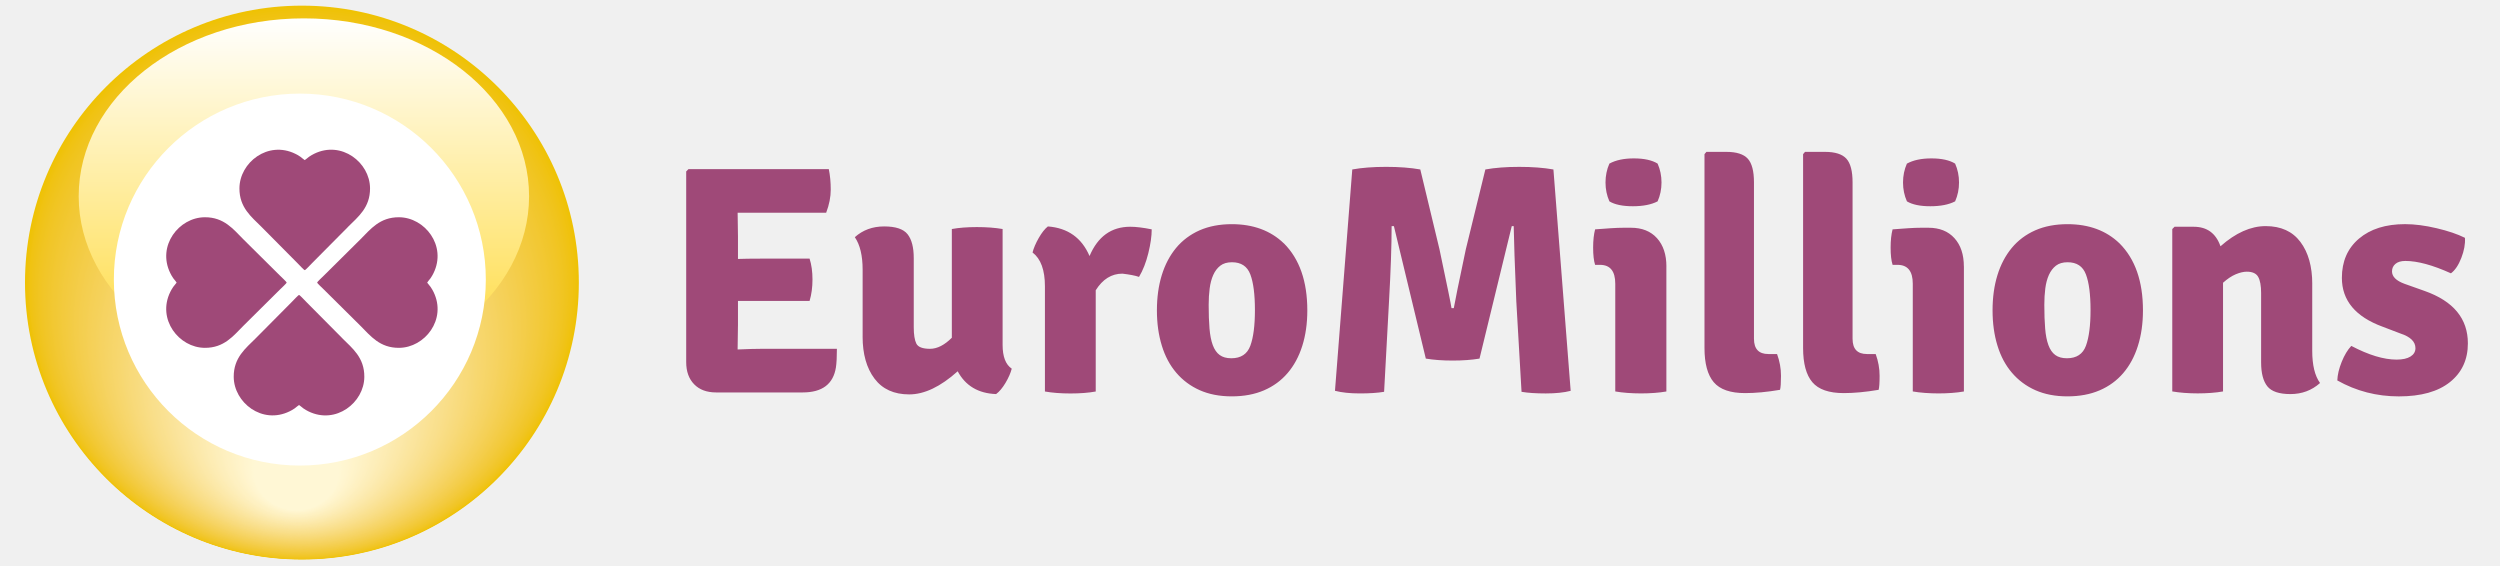
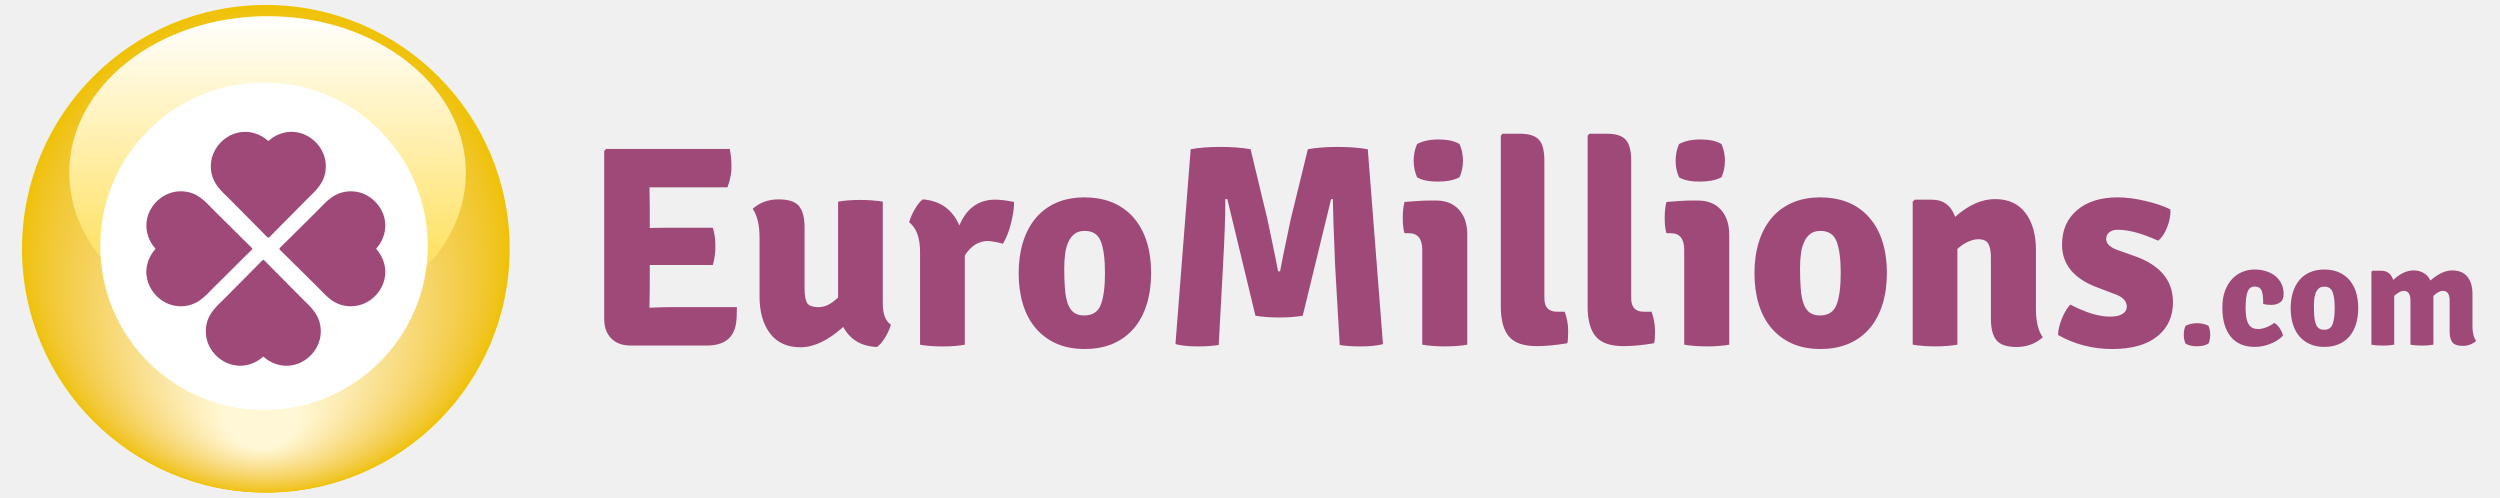
- <svg xmlns="http://www.w3.org/2000/svg" viewBox="0 0 180.622 40.83">
+ <svg xmlns="http://www.w3.org/2000/svg" viewBox="0 0 205.135 40.83">
  <circle cx="21.813" cy="20.415" r="20.007" fill="#EFC204" />
  <circle cx="21.811" cy="20.488" r="19.915" fill="#EFC208" />
  <circle cx="21.809" cy="20.562" r="19.824" fill="#EFC20C" />
  <circle cx="21.806" cy="20.635" r="19.732" fill="#F0C20F" />
  <ellipse transform="translate(-.045 .048)" cx="21.804" cy="20.709" rx="19.641" ry="19.635" fill="#F0C312" />
  <ellipse transform="translate(-.045 .048)" cx="21.802" cy="20.782" rx="19.549" ry="19.542" fill="#F0C314" />
  <ellipse transform="translate(-.045 .048)" cx="21.8" cy="20.856" rx="19.458" ry="19.45" fill="#F0C317" />
  <ellipse transform="translate(-.046 .048)" cx="21.798" cy="20.929" rx="19.366" ry="19.357" fill="#F0C319" />
  <ellipse transform="translate(-.046 .048)" cx="21.796" cy="21.003" rx="19.275" ry="19.264" fill="#F0C41B" />
  <ellipse transform="translate(-.046 .048)" cx="21.794" cy="21.076" rx="19.183" ry="19.171" fill="#F0C41D" />
  <ellipse transform="translate(-.046 .047)" cx="21.792" cy="21.15" rx="19.092" ry="19.079" fill="#F0C41F" />
  <ellipse transform="translate(-.046 .047)" cx="21.789" cy="21.223" rx="19" ry="18.986" fill="#F0C521" />
  <ellipse transform="translate(-.046 .047)" cx="21.787" cy="21.297" rx="18.909" ry="18.893" fill="#F1C522" />
  <ellipse transform="translate(-.046 .047)" cx="21.785" cy="21.37" rx="18.817" ry="18.8" fill="#F1C524" />
  <ellipse transform="translate(-.046 .047)" cx="21.783" cy="21.444" rx="18.726" ry="18.708" fill="#F1C526" />
  <ellipse transform="translate(-.046 .047)" cx="21.781" cy="21.517" rx="18.634" ry="18.615" fill="#F1C627" />
  <ellipse transform="translate(-.047 .047)" cx="21.779" cy="21.591" rx="18.543" ry="18.522" fill="#F1C629" />
  <ellipse transform="translate(-.047 .047)" cx="21.777" cy="21.664" rx="18.451" ry="18.429" fill="#F1C62A" />
  <ellipse transform="translate(-.047 .047)" cx="21.775" cy="21.738" rx="18.36" ry="18.337" fill="#F1C62C" />
  <ellipse transform="translate(-.047 .047)" cx="21.772" cy="21.812" rx="18.268" ry="18.244" fill="#F1C72D" />
  <ellipse transform="translate(-.047 .047)" cx="21.77" cy="21.885" rx="18.177" ry="18.151" fill="#F1C72E" />
  <ellipse transform="translate(-.047 .047)" cx="21.768" cy="21.959" rx="18.085" ry="18.058" fill="#F2C730" />
  <ellipse transform="translate(-.047 .047)" cx="21.766" cy="22.032" rx="17.994" ry="17.966" fill="#F2C831" />
  <ellipse transform="translate(-.047 .047)" cx="21.764" cy="22.106" rx="17.902" ry="17.873" fill="#F2C833" />
  <ellipse transform="translate(-.048 .047)" cx="21.762" cy="22.179" rx="17.811" ry="17.78" fill="#F2C834" />
  <ellipse transform="translate(-.048 .047)" cx="21.76" cy="22.253" rx="17.719" ry="17.687" fill="#F2C835" />
  <ellipse transform="translate(-.048 .047)" cx="21.758" cy="22.326" rx="17.628" ry="17.595" fill="#F2C936" />
  <ellipse transform="translate(-.048 .047)" cx="21.755" cy="22.4" rx="17.536" ry="17.502" fill="#F2C938" />
  <ellipse transform="translate(-.048 .046)" cx="21.753" cy="22.473" rx="17.445" ry="17.409" fill="#F2C939" />
  <ellipse transform="translate(-.048 .046)" cx="21.751" cy="22.547" rx="17.353" ry="17.316" fill="#F2CA3A" />
  <ellipse transform="translate(-.048 .046)" cx="21.749" cy="22.62" rx="17.262" ry="17.223" fill="#F3CA3C" />
  <ellipse transform="translate(-.048 .046)" cx="21.747" cy="22.694" rx="17.17" ry="17.131" fill="#F3CA3D" />
  <ellipse transform="translate(-.048 .046)" cx="21.745" cy="22.767" rx="17.079" ry="17.038" fill="#F3CA3E" />
  <ellipse transform="translate(-.048 .046)" cx="21.743" cy="22.841" rx="16.987" ry="16.945" fill="#F3CB3F" />
  <ellipse transform="translate(-.05 .046)" cx="21.74" cy="22.914" rx="16.896" ry="16.852" fill="#F3CB40" />
  <ellipse transform="translate(-.05 .046)" cx="21.738" cy="22.988" rx="16.804" ry="16.76" fill="#F3CB42" />
  <ellipse transform="translate(-.05 .046)" cx="21.736" cy="23.061" rx="16.713" ry="16.667" fill="#F3CB43" />
  <ellipse transform="translate(-.05 .046)" cx="21.734" cy="23.135" rx="16.621" ry="16.574" fill="#F3CC44" />
  <ellipse transform="translate(-.05 .046)" cx="21.732" cy="23.208" rx="16.53" ry="16.481" fill="#F3CC45" />
  <ellipse transform="translate(-.05 .046)" cx="21.73" cy="23.282" rx="16.438" ry="16.389" fill="#F3CC47" />
  <ellipse transform="translate(-.05 .046)" cx="21.728" cy="23.355" rx="16.347" ry="16.296" fill="#F4CD48" />
  <ellipse transform="translate(-.05 .046)" cx="21.726" cy="23.429" rx="16.255" ry="16.203" fill="#F4CD49" />
  <ellipse transform="translate(-.05 .046)" cx="21.723" cy="23.502" rx="16.164" ry="16.11" fill="#F4CD4A" />
  <ellipse transform="translate(-.05 .046)" cx="21.721" cy="23.576" rx="16.072" ry="16.018" fill="#F4CD4B" />
  <ellipse transform="translate(-.05 .045)" cx="21.719" cy="23.649" rx="15.981" ry="15.925" fill="#F4CE4D" />
  <ellipse transform="translate(-.05 .045)" cx="21.717" cy="23.723" rx="15.889" ry="15.832" fill="#F4CE4E" />
  <ellipse transform="translate(-.05 .045)" cx="21.715" cy="23.796" rx="15.798" ry="15.739" fill="#F4CE4F" />
  <ellipse transform="translate(-.05 .045)" cx="21.713" cy="23.87" rx="15.706" ry="15.647" fill="#F4CF50" />
  <ellipse transform="translate(-.05 .045)" cx="21.711" cy="23.943" rx="15.615" ry="15.554" fill="#F4CF51" />
  <ellipse transform="translate(-.05 .045)" cx="21.709" cy="24.017" rx="15.523" ry="15.461" fill="#F4CF52" />
  <ellipse transform="translate(-.05 .045)" cx="21.706" cy="24.09" rx="15.432" ry="15.368" fill="#F5CF53" />
  <ellipse transform="translate(-.05 .045)" cx="21.704" cy="24.164" rx="15.34" ry="15.276" fill="#F5D055" />
  <ellipse transform="translate(-.05 .045)" cx="21.702" cy="24.237" rx="15.249" ry="15.183" fill="#F5D056" />
  <ellipse transform="translate(-.05 .045)" cx="21.7" cy="24.311" rx="15.157" ry="15.09" fill="#F5D057" />
  <ellipse transform="translate(-.05 .045)" cx="21.698" cy="24.384" rx="15.066" ry="14.997" fill="#F5D158" />
  <ellipse transform="translate(-.05 .045)" cx="21.696" cy="24.458" rx="14.974" ry="14.905" fill="#F5D159" />
  <ellipse transform="translate(-.05 .045)" cx="21.694" cy="24.531" rx="14.883" ry="14.812" fill="#F5D15A" />
  <ellipse transform="translate(-.05 .045)" cx="21.692" cy="24.605" rx="14.791" ry="14.719" fill="#F5D15B" />
  <ellipse transform="translate(-.05 .044)" cx="21.689" cy="24.678" rx="14.7" ry="14.626" fill="#F5D25C" />
  <ellipse transform="translate(-.05 .044)" cx="21.687" cy="24.752" rx="14.608" ry="14.533" fill="#F5D25D" />
  <ellipse transform="translate(-.05 .044)" cx="21.685" cy="24.825" rx="14.517" ry="14.441" fill="#F5D25F" />
  <ellipse transform="translate(-.05 .044)" cx="21.683" cy="24.899" rx="14.425" ry="14.348" fill="#F6D360" />
  <ellipse transform="translate(-.05 .044)" cx="21.681" cy="24.972" rx="14.334" ry="14.255" fill="#F6D361" />
  <ellipse transform="translate(-.05 .044)" cx="21.679" cy="25.046" rx="14.242" ry="14.162" fill="#F6D362" />
  <ellipse transform="translate(-.05 .044)" cx="21.677" cy="25.119" rx="14.151" ry="14.07" fill="#F6D363" />
  <ellipse transform="translate(-.05 .044)" cx="21.675" cy="25.193" rx="14.06" ry="13.977" fill="#F6D464" />
  <ellipse transform="translate(-.05 .044)" cx="21.672" cy="25.266" rx="13.968" ry="13.884" fill="#F6D465" />
  <ellipse transform="translate(-.05 .044)" cx="21.67" cy="25.34" rx="13.877" ry="13.791" fill="#F6D466" />
  <ellipse transform="translate(-.05 .044)" cx="21.668" cy="25.413" rx="13.785" ry="13.699" fill="#F6D567" />
  <ellipse transform="translate(-.05 .044)" cx="21.666" cy="25.487" rx="13.694" ry="13.606" fill="#F6D568" />
  <ellipse transform="translate(-.05 .043)" cx="21.664" cy="25.56" rx="13.602" ry="13.513" fill="#F6D569" />
  <ellipse transform="translate(-.05 .043)" cx="21.662" cy="25.634" rx="13.511" ry="13.42" fill="#F7D66A" />
  <ellipse transform="translate(-.05 .043)" cx="21.66" cy="25.707" rx="13.419" ry="13.328" fill="#F7D66B" />
  <ellipse transform="translate(-.05 .043)" cx="21.657" cy="25.781" rx="13.328" ry="13.235" fill="#F7D66C" />
  <ellipse transform="translate(-.05 .043)" cx="21.655" cy="25.854" rx="13.236" ry="13.142" fill="#F7D66D" />
  <ellipse transform="translate(-.05 .043)" cx="21.653" cy="25.928" rx="13.145" ry="13.049" fill="#F7D76E" />
  <ellipse transform="translate(-.05 .043)" cx="21.651" cy="26.001" rx="13.053" ry="12.957" fill="#F7D76F" />
  <ellipse transform="translate(-.05 .043)" cx="21.649" cy="26.075" rx="12.962" ry="12.864" fill="#F7D770" />
  <ellipse transform="translate(-.05 .043)" cx="21.647" cy="26.148" rx="12.87" ry="12.771" fill="#F7D871" />
  <ellipse transform="translate(-.052 .043)" cx="21.645" cy="26.222" rx="12.779" ry="12.678" fill="#F7D872" />
  <ellipse transform="translate(-.052 .043)" cx="21.643" cy="26.295" rx="12.687" ry="12.586" fill="#F7D874" />
  <ellipse transform="translate(-.052 .043)" cx="21.64" cy="26.369" rx="12.596" ry="12.493" fill="#F7D875" />
  <ellipse transform="translate(-.052 .042)" cx="21.638" cy="26.442" rx="12.504" ry="12.4" fill="#F7D976" />
  <ellipse transform="translate(-.052 .042)" cx="21.636" cy="26.516" rx="12.413" ry="12.307" fill="#F7D977" />
  <ellipse transform="translate(-.052 .042)" cx="21.634" cy="26.589" rx="12.321" ry="12.214" fill="#F8D978" />
  <ellipse transform="translate(-.052 .042)" cx="21.632" cy="26.663" rx="12.23" ry="12.122" fill="#F8DA79" />
  <ellipse transform="translate(-.052 .042)" cx="21.63" cy="26.736" rx="12.138" ry="12.029" fill="#F8DA7A" />
  <ellipse transform="translate(-.052 .042)" cx="21.628" cy="26.81" rx="12.047" ry="11.936" fill="#F8DA7B" />
  <ellipse transform="translate(-.052 .042)" cx="21.626" cy="26.883" rx="11.955" ry="11.843" fill="#F8DA7C" />
  <ellipse transform="translate(-.052 .042)" cx="21.623" cy="26.957" rx="11.864" ry="11.751" fill="#F8DB7D" />
  <ellipse transform="translate(-.052 .042)" cx="21.621" cy="27.03" rx="11.772" ry="11.658" fill="#F8DB7E" />
  <ellipse transform="translate(-.052 .04)" cx="21.619" cy="27.104" rx="11.681" ry="11.565" fill="#F8DB7F" />
  <ellipse transform="translate(-.052 .04)" cx="21.617" cy="27.177" rx="11.589" ry="11.472" fill="#F8DC80" />
  <ellipse transform="translate(-.052 .04)" cx="21.615" cy="27.251" rx="11.498" ry="11.38" fill="#F8DC81" />
  <ellipse transform="translate(-.052 .04)" cx="21.613" cy="27.324" rx="11.406" ry="11.287" fill="#F8DC82" />
  <ellipse transform="translate(-.052 .04)" cx="21.611" cy="27.398" rx="11.315" ry="11.194" fill="#F8DD83" />
  <ellipse transform="translate(-.052 .04)" cx="21.608" cy="27.471" rx="11.223" ry="11.101" fill="#F9DD84" />
  <ellipse transform="translate(-.052 .04)" cx="21.606" cy="27.545" rx="11.132" ry="11.009" fill="#F9DD85" />
  <ellipse transform="translate(-.052 .04)" cx="21.604" cy="27.618" rx="11.04" ry="10.916" fill="#F9DD86" />
  <ellipse transform="translate(-.052 .04)" cx="21.602" cy="27.692" rx="10.949" ry="10.823" fill="#F9DE87" />
  <ellipse transform="translate(-.05 .04)" cx="21.6" cy="27.765" rx="10.857" ry="10.73" fill="#F9DE88" />
  <ellipse transform="translate(-.05 .04)" cx="21.598" cy="27.839" rx="10.766" ry="10.638" fill="#F9DE89" />
  <ellipse transform="translate(-.05 .04)" cx="21.596" cy="27.912" rx="10.674" ry="10.545" fill="#F9DF8A" />
  <ellipse transform="translate(-.05 .04)" cx="21.594" cy="27.986" rx="10.583" ry="10.452" fill="#F9DF8B" />
  <ellipse transform="translate(-.05 .04)" cx="21.591" cy="28.059" rx="10.491" ry="10.359" fill="#F9DF8C" />
  <ellipse transform="translate(-.05 .04)" cx="21.589" cy="28.133" rx="10.4" ry="10.267" fill="#F9DF8D" />
  <ellipse transform="translate(-.05 .04)" cx="21.587" cy="28.206" rx="10.308" ry="10.174" fill="#F9E08E" />
  <ellipse transform="translate(-.05 .04)" cx="21.585" cy="28.28" rx="10.217" ry="10.081" fill="#F9E08E" />
  <ellipse transform="translate(-.05 .04)" cx="21.583" cy="28.353" rx="10.125" ry="9.988" fill="#F9E08F" />
  <ellipse transform="translate(-.05 .04)" cx="21.581" cy="28.427" rx="10.034" ry="9.895" fill="#FAE190" />
  <ellipse transform="translate(-.05 .04)" cx="21.579" cy="28.5" rx="9.942" ry="9.803" fill="#FAE191" />
  <ellipse transform="translate(-.05 .038)" cx="21.577" cy="28.574" rx="9.851" ry="9.71" fill="#FAE192" />
  <ellipse transform="translate(-.05 .038)" cx="21.574" cy="28.647" rx="9.759" ry="9.617" fill="#FAE193" />
  <ellipse transform="translate(-.05 .038)" cx="21.572" cy="28.721" rx="9.668" ry="9.524" fill="#FAE294" />
  <ellipse transform="translate(-.05 .038)" cx="21.57" cy="28.794" rx="9.576" ry="9.432" fill="#FAE295" />
  <ellipse transform="translate(-.05 .038)" cx="21.568" cy="28.868" rx="9.485" ry="9.339" fill="#FAE296" />
  <ellipse transform="translate(-.05 .038)" cx="21.566" cy="28.941" rx="9.393" ry="9.246" fill="#FAE397" />
  <ellipse transform="translate(-.05 .037)" cx="21.564" cy="29.015" rx="9.302" ry="9.153" fill="#FAE398" />
  <ellipse transform="translate(-.05 .037)" cx="21.562" cy="29.088" rx="9.21" ry="9.061" fill="#FAE399" />
  <ellipse transform="translate(-.05 .037)" cx="21.56" cy="29.162" rx="9.119" ry="8.968" fill="#FAE39A" />
  <ellipse transform="translate(-.05 .037)" cx="21.557" cy="29.235" rx="9.027" ry="8.875" fill="#FAE49B" />
  <ellipse transform="translate(-.05 .037)" cx="21.555" cy="29.309" rx="8.936" ry="8.782" fill="#FBE49C" />
  <ellipse transform="translate(-.05 .036)" cx="21.553" cy="29.382" rx="8.844" ry="8.69" fill="#FBE49D" />
  <ellipse transform="translate(-.05 .036)" cx="21.551" cy="29.456" rx="8.753" ry="8.597" fill="#FBE59D" />
  <ellipse transform="translate(-.05 .036)" cx="21.549" cy="29.529" rx="8.661" ry="8.504" fill="#FBE59E" />
  <ellipse transform="translate(-.05 .036)" cx="21.547" cy="29.603" rx="8.57" ry="8.411" fill="#FBE59F" />
  <ellipse transform="translate(-.05 .036)" cx="21.545" cy="29.676" rx="8.478" ry="8.319" fill="#FBE6A0" />
  <ellipse transform="translate(-.05 .035)" cx="21.542" cy="29.75" rx="8.387" ry="8.226" fill="#FBE6A1" />
  <ellipse transform="translate(-.05 .035)" cx="21.54" cy="29.823" rx="8.295" ry="8.133" fill="#FBE6A2" />
  <ellipse transform="translate(-.048 .035)" cx="21.538" cy="29.897" rx="8.204" ry="8.04" fill="#FBE6A3" />
  <ellipse transform="translate(-.048 .035)" cx="21.536" cy="29.97" rx="8.112" ry="7.948" fill="#FBE7A4" />
  <ellipse transform="translate(-.048 .034)" cx="21.534" cy="30.044" rx="8.021" ry="7.855" fill="#FBE7A5" />
  <ellipse transform="translate(-.048 .034)" cx="21.532" cy="30.117" rx="7.929" ry="7.762" fill="#FBE7A6" />
  <ellipse transform="translate(-.048 .034)" cx="21.53" cy="30.191" rx="7.838" ry="7.669" fill="#FCE8A7" />
  <ellipse transform="translate(-.047 .034)" cx="21.528" cy="30.264" rx="7.746" ry="7.577" fill="#FCE8A8" />
  <ellipse transform="translate(-.047 .033)" cx="21.525" cy="30.338" rx="7.655" ry="7.484" fill="#FCE8A9" />
  <ellipse transform="translate(-.047 .033)" cx="21.523" cy="30.411" rx="7.563" ry="7.391" fill="#FCE9A9" />
  <ellipse transform="translate(-.046 .033)" cx="21.521" cy="30.485" rx="7.472" ry="7.298" fill="#FCE9AA" />
  <ellipse transform="translate(-.046 .033)" cx="21.519" cy="30.558" rx="7.38" ry="7.205" fill="#FCE9AB" />
  <ellipse transform="translate(-.046 .032)" cx="21.517" cy="30.632" rx="7.289" ry="7.113" fill="#FCE9AC" />
  <ellipse transform="translate(-.045 .032)" cx="21.515" cy="30.705" rx="7.197" ry="7.02" fill="#FCEAAD" />
  <ellipse transform="translate(-.045 .032)" cx="21.513" cy="30.779" rx="7.106" ry="6.927" fill="#FCEAAE" />
  <ellipse transform="translate(-.045 .03)" cx="21.511" cy="30.852" rx="7.014" ry="6.834" fill="#FCEAAF" />
  <ellipse transform="translate(-.044 .03)" cx="21.508" cy="30.926" rx="6.923" ry="6.742" fill="#FCEBB0" />
  <ellipse transform="translate(-.044 .03)" cx="21.506" cy="30.999" rx="6.831" ry="6.649" fill="#FCEBB1" />
  <ellipse transform="translate(-.044 .03)" cx="21.504" cy="31.073" rx="6.74" ry="6.556" fill="#FCEBB2" />
  <ellipse transform="translate(-.043 .03)" cx="21.502" cy="31.146" rx="6.648" ry="6.463" fill="#FDECB3" />
  <ellipse transform="translate(-.043 .03)" cx="21.5" cy="31.22" rx="6.557" ry="6.371" fill="#FDECB3" />
  <ellipse transform="translate(-.043 .03)" cx="21.498" cy="31.293" rx="6.465" ry="6.278" fill="#FDECB4" />
  <ellipse transform="translate(-.042 .03)" cx="21.496" cy="31.367" rx="6.374" ry="6.185" fill="#FDECB5" />
  <ellipse transform="translate(-.042 .028)" cx="21.494" cy="31.44" rx="6.282" ry="6.092" fill="#FDEDB6" />
  <ellipse transform="translate(-.04 .028)" cx="21.491" cy="31.514" rx="6.191" ry="6" fill="#FDEDB7" />
  <ellipse transform="translate(-.04 .028)" cx="21.489" cy="31.587" rx="6.099" ry="5.907" fill="#FDEDB8" />
  <ellipse transform="translate(-.04 .027)" cx="21.487" cy="31.661" rx="6.008" ry="5.814" fill="#FDEEB9" />
  <ellipse transform="translate(-.04 .027)" cx="21.485" cy="31.734" rx="5.916" ry="5.721" fill="#FDEEBA" />
  <ellipse transform="translate(-.04 .026)" cx="21.483" cy="31.808" rx="5.825" ry="5.629" fill="#FDEEBB" />
  <ellipse transform="translate(-.038 .026)" cx="21.481" cy="31.881" rx="5.733" ry="5.536" fill="#FDEEBB" />
  <ellipse transform="translate(-.038 .025)" cx="21.479" cy="31.955" rx="5.642" ry="5.443" fill="#FDEFBC" />
  <ellipse transform="translate(-.037 .025)" cx="21.477" cy="32.028" rx="5.551" ry="5.35" fill="#FDEFBD" />
  <ellipse transform="translate(-.036 .024)" cx="21.474" cy="32.102" rx="5.459" ry="5.258" fill="#FEEFBE" />
  <ellipse transform="translate(-.035 .024)" cx="21.472" cy="32.175" rx="5.368" ry="5.165" fill="#FEF0BF" />
  <ellipse transform="translate(-.035 .023)" cx="21.47" cy="32.249" rx="5.276" ry="5.072" fill="#FEF0C0" />
  <ellipse transform="translate(-.034 .023)" cx="21.468" cy="32.322" rx="5.185" ry="4.979" fill="#FEF0C1" />
  <ellipse transform="translate(-.033 .022)" cx="21.466" cy="32.396" rx="5.093" ry="4.886" fill="#FEF1C2" />
  <ellipse cx="21.464" cy="32.469" rx="5.002" ry="4.794" fill="#FEF1C2" />
  <ellipse cx="21.462" cy="32.543" rx="4.91" ry="4.701" fill="#FEF1C3" />
  <ellipse cx="21.459" cy="32.616" rx="4.819" ry="4.608" fill="#FEF1C4" />
  <ellipse cx="21.457" cy="32.69" rx="4.727" ry="4.515" fill="#FEF2C5" />
  <ellipse cx="21.455" cy="32.763" rx="4.636" ry="4.423" fill="#FEF2C6" />
  <ellipse cx="21.453" cy="32.837" rx="4.544" ry="4.33" fill="#FEF2C7" />
  <ellipse cx="21.451" cy="32.91" rx="4.453" ry="4.237" fill="#FEF3C8" />
  <ellipse cx="21.449" cy="32.984" rx="4.361" ry="4.144" fill="#FEF3C9" />
  <ellipse cx="21.447" cy="33.057" rx="4.27" ry="4.052" fill="#FFF3C9" />
  <ellipse cx="21.445" cy="33.131" rx="4.178" ry="3.959" fill="#FFF4CA" />
  <ellipse cx="21.442" cy="33.204" rx="4.087" ry="3.866" fill="#FFF4CB" />
  <ellipse cx="21.44" cy="33.278" rx="3.995" ry="3.773" fill="#FFF4CC" />
  <ellipse cx="21.438" cy="33.351" rx="3.904" ry="3.681" fill="#FFF4CD" />
  <ellipse cx="21.436" cy="33.425" rx="3.812" ry="3.588" fill="#FFF5CE" />
  <ellipse cx="21.434" cy="33.498" rx="3.721" ry="3.495" fill="#FFF5CF" />
  <ellipse cx="21.432" cy="33.572" rx="3.629" ry="3.402" fill="#FFF5D0" />
  <ellipse cx="21.43" cy="33.645" rx="3.538" ry="3.31" fill="#FFF6D0" />
  <ellipse cx="21.428" cy="33.719" rx="3.446" ry="3.217" fill="#FFF6D1" />
  <ellipse cx="21.425" cy="33.792" rx="3.355" ry="3.124" fill="#FFF6D2" />
  <ellipse cx="21.423" cy="33.866" rx="3.263" ry="3.031" fill="#FFF7D3" />
  <ellipse cx="21.421" cy="33.939" rx="3.172" ry="2.939" fill="#FFF7D4" />
  <ellipse cx="21.419" cy="34.013" rx="3.08" ry="2.846" fill="#FFF7D5" />
  <linearGradient id="a" gradientUnits="userSpaceOnUse" x1="21.955" y1="27.023" x2="21.955" y2="1.327">
    <stop offset="0" stop-color="#FFD936" />
    <stop offset="1" stop-color="#FFF" />
  </linearGradient>
  <ellipse cx="21.955" cy="14.175" rx="16.27" ry="12.848" fill="url(#a)" />
  <circle cx="21.663" cy="20.199" r="13.437" fill="#FFF" />
  <g fill="#9F4978">
    <path d="M53.316 23.533l-.024 1.693v.023c.72-.032 1.297-.048 1.735-.048h5.438c0 .58-.023 1.027-.07 1.34-.19 1.208-.99 1.812-2.4 1.812H51.74c-.674 0-1.204-.195-1.587-.588-.384-.392-.576-.925-.576-1.6v-13.78l.165-.166H59.88c.093.455.14.95.14 1.48 0 .534-.11 1.09-.33 1.67h-6.397l.024 1.694v1.646c.405-.015.936-.023 1.592-.023h3.582c.14.44.21.94.21 1.505s-.07 1.082-.21 1.552h-5.174v1.79zM62.324 24.31v-4.823c0-1.02-.188-1.803-.564-2.352.58-.518 1.285-.776 2.117-.776.83 0 1.396.187 1.693.563.298.376.447.95.447 1.717v4.986c0 .55.063.95.188 1.2s.455.376.988.376c.517 0 1.042-.267 1.576-.8v-7.855c.517-.094 1.12-.14 1.81-.14s1.31.046 1.858.14v8.373c0 .847.22 1.42.66 1.717-.08.313-.23.655-.448 1.023-.22.368-.447.64-.682.812-1.286-.047-2.21-.596-2.775-1.646-1.24 1.113-2.407 1.67-3.504 1.67-1.1 0-1.934-.38-2.506-1.14-.574-.76-.86-1.777-.86-3.047zM74.6 18.24c.08-.312.228-.66.448-1.046.22-.384.44-.662.66-.835 1.44.11 2.445.822 3.01 2.14.596-1.41 1.576-2.117 2.94-2.117.407 0 .925.063 1.552.188 0 .487-.083 1.064-.247 1.73-.165.667-.388 1.235-.67 1.706-.267-.094-.667-.172-1.2-.235-.783 0-1.426.4-1.928 1.2v7.315c-.518.094-1.125.142-1.823.142s-1.313-.048-1.847-.142v-7.597c0-1.177-.298-1.992-.894-2.447zM92.76 17.582c1.128 1.13 1.692 2.744 1.692 4.845 0 .94-.122 1.796-.364 2.563-.244.77-.596 1.423-1.06 1.964-.462.54-1.03.957-1.704 1.247-.674.29-1.45.436-2.33.436-.877 0-1.65-.15-2.316-.446-.667-.298-1.23-.718-1.693-1.26s-.812-1.194-1.046-1.963c-.236-.768-.354-1.614-.354-2.54 0-.94.118-1.79.353-2.552.234-.76.58-1.415 1.034-1.964.455-.547 1.02-.97 1.693-1.27.674-.296 1.45-.446 2.33-.446 1.55 0 2.805.464 3.762 1.388zm-3.753 1.365c-.348 0-.627.083-.84.247s-.384.388-.51.67c-.126.282-.213.607-.26.976-.048.368-.072.764-.072 1.188 0 .658.02 1.227.06 1.705s.117.878.236 1.2c.12.32.285.56.5.717.212.156.492.234.84.234.694 0 1.152-.302 1.374-.905s.332-1.463.332-2.576c0-1.13-.11-1.988-.332-2.576s-.664-.88-1.327-.88zM96.45 28.237L97.7 12.243c.69-.125 1.506-.188 2.445-.188.94 0 1.764.063 2.47.188L104 18.006c.55 2.603.84 4.022.87 4.257h.165c.063-.392.354-1.81.87-4.257l1.41-5.762c.69-.125 1.507-.188 2.446-.188.942 0 1.767.063 2.472.188l1.246 15.994c-.486.125-1.086.188-1.8.188s-1.296-.04-1.75-.118l-.378-6.54c-.11-2.602-.172-4.413-.188-5.432h-.14l-2.33 9.572c-.565.095-1.212.142-1.94.142s-1.377-.047-1.94-.142l-2.306-9.572h-.164c0 1.396-.063 3.207-.188 5.433L100 28.307c-.455.078-1.04.118-1.752.118s-1.312-.064-1.797-.19zM120.394 19.252v9.032c-.267.047-.557.082-.87.105s-.635.035-.964.035-.655-.013-.977-.036-.615-.06-.882-.106V20.5c0-.91-.367-1.365-1.104-1.365h-.353c-.095-.297-.142-.713-.142-1.247 0-.517.048-.956.143-1.317.407-.03.783-.058 1.13-.082.344-.023.657-.035.94-.035h.517c.8 0 1.427.25 1.882.752.454.503.682 1.185.682 2.047zm-4.116-7.432c.455-.25 1.043-.376 1.765-.376.736 0 1.31.125 1.717.376.188.423.282.878.282 1.364s-.094.94-.282 1.364c-.455.235-1.05.353-1.787.353-.737 0-1.302-.117-1.694-.352-.19-.423-.283-.878-.283-1.364s.093-.94.28-1.364zM127.756 25.58h.635c.19.52.283 1.043.283 1.564 0 .522-.023.862-.07 1.02-.94.16-1.78.237-2.517.237-1.067 0-1.823-.26-2.27-.786-.447-.525-.67-1.353-.67-2.48V11.137l.14-.165h1.436c.736 0 1.254.165 1.552.493s.447.9.447 1.714v11.295c0 .737.346 1.104 1.036 1.104zM134.882 25.58h.635c.188.52.282 1.043.282 1.564 0 .522-.024.862-.07 1.02-.942.16-1.78.237-2.518.237-1.067 0-1.823-.26-2.27-.786-.447-.525-.67-1.353-.67-2.48V11.137l.14-.165h1.436c.736 0 1.254.165 1.552.493s.447.9.447 1.714v11.295c0 .737.345 1.104 1.035 1.104zM141.89 19.252v9.032c-.267.047-.557.082-.87.105s-.635.035-.964.035-.655-.013-.977-.036-.616-.06-.883-.106V20.5c0-.91-.368-1.365-1.105-1.365h-.353c-.096-.297-.143-.713-.143-1.247 0-.517.047-.956.142-1.317.406-.03.782-.058 1.128-.082.345-.023.658-.035.94-.035h.518c.8 0 1.427.25 1.882.752.455.503.682 1.185.682 2.047zm-4.116-7.432c.455-.25 1.043-.376 1.765-.376.735 0 1.308.125 1.716.376.188.423.282.878.282 1.364s-.094.94-.282 1.364c-.455.235-1.05.353-1.787.353-.738 0-1.303-.117-1.695-.352-.188-.423-.282-.878-.282-1.364s.093-.94.28-1.364zM153.132 17.582c1.13 1.13 1.694 2.744 1.694 4.845 0 .94-.122 1.796-.365 2.563-.242.77-.595 1.423-1.058 1.964-.462.54-1.03.957-1.705 1.247s-1.45.436-2.328.436-1.65-.15-2.317-.446c-.667-.298-1.23-.718-1.693-1.26-.463-.54-.812-1.194-1.047-1.963-.235-.768-.353-1.614-.353-2.54 0-.94.117-1.79.353-2.552s.58-1.415 1.035-1.964c.454-.547 1.02-.97 1.693-1.27.675-.296 1.45-.446 2.33-.446 1.552 0 2.806.464 3.762 1.388zm-3.75 1.365c-.35 0-.63.083-.842.247s-.383.388-.51.67c-.126.282-.213.607-.26.976-.048.368-.07.764-.07 1.188 0 .658.02 1.227.06 1.705.038.48.117.878.235 1.2s.284.56.497.717c.214.156.493.234.84.234.696 0 1.154-.302 1.375-.905.222-.605.332-1.463.332-2.576 0-1.13-.11-1.988-.333-2.576-.22-.587-.663-.88-1.326-.88zM167.056 20.522v4.82c0 1.036.188 1.813.564 2.33-.596.533-1.31.8-2.14.8-.815 0-1.372-.188-1.67-.564-.298-.377-.447-.95-.447-1.718v-5.01c0-.532-.07-.924-.212-1.175-.14-.25-.414-.376-.822-.376-.234 0-.502.062-.8.187-.298.126-.603.33-.917.612v7.854c-.266.047-.556.082-.87.105s-.634.035-.963.035c-.33 0-.65-.013-.965-.036s-.604-.06-.87-.106V16.548l.165-.165h1.388c.956 0 1.6.47 1.93 1.41 1.096-.97 2.186-1.457 3.268-1.457 1.098 0 1.933.38 2.505 1.14.572.76.858 1.776.858 3.046zM168.868 27.484c.015-.407.12-.854.317-1.34.195-.486.427-.87.693-1.153 1.255.66 2.344.99 3.27.99.438 0 .776-.075 1.012-.225.235-.148.353-.35.353-.6 0-.47-.36-.823-1.082-1.06l-1.293-.493c-1.96-.72-2.94-1.897-2.94-3.528 0-1.19.412-2.136 1.235-2.834s1.933-1.047 3.328-1.047c.69 0 1.45.098 2.28.294.832.196 1.515.428 2.048.694.03.44-.056.922-.26 1.448-.203.525-.454.897-.752 1.117-1.317-.596-2.415-.894-3.293-.894-.313 0-.553.072-.717.213-.165.14-.247.32-.247.54 0 .377.297.675.893.895l1.458.518c2.087.737 3.13 2 3.13 3.786 0 1.177-.432 2.11-1.294 2.8-.862.69-2.094 1.034-3.692 1.034-1.6 0-3.082-.383-4.446-1.152z" />
  </g>
  <g>
    <path d="M24.735 24.44c-.883-.882-1.718-1.737-2.602-2.622-.154-.154-.476-.508-.527-.506-.05-.002-.373.352-.527.506-.885.885-1.72 1.74-2.603 2.623-.72.722-1.598 1.39-1.59 2.786.01 1.86 2.056 3.466 4.04 2.49.094-.045.225-.116.364-.212.086-.06.29-.242.315-.243.025.002.228.185.314.244.14.096.27.167.363.213 1.984.976 4.03-.632 4.04-2.49.01-1.397-.867-2.065-1.588-2.786zM25.148 16.39c-.883.882-1.718 1.737-2.602 2.622-.154.154-.476.508-.527.506-.052.002-.374-.352-.528-.506-.884-.885-1.718-1.74-2.602-2.623-.72-.722-1.598-1.39-1.59-2.786.01-1.86 2.056-3.466 4.04-2.49.094.045.225.116.364.212.085.06.29.242.314.243.025-.002.228-.185.314-.244.14-.096.27-.167.364-.213 1.984-.976 4.03.632 4.04 2.49.01 1.397-.866 2.065-1.588 2.786zM17.58 23.543c.883-.883 1.738-1.718 2.623-2.602.154-.153.508-.475.506-.526 0-.05-.353-.373-.507-.527-.885-.884-1.74-1.718-2.623-2.602-.72-.72-1.39-1.598-2.785-1.59-1.86.01-3.466 2.056-2.49 4.04.045.094.116.225.212.364.06.084.242.288.243.313 0 .025-.184.228-.243.314-.096.14-.167.27-.213.364-.976 1.985.632 4.03 2.49 4.04 1.397.01 2.065-.865 2.786-1.587zM26.045 23.543c-.883-.883-1.738-1.718-2.623-2.602-.154-.153-.508-.475-.506-.526-.002-.05.352-.373.506-.527.885-.884 1.74-1.718 2.623-2.602.72-.72 1.39-1.598 2.785-1.59 1.86.01 3.466 2.056 2.49 4.04-.045.094-.116.225-.212.364-.06.084-.242.288-.243.313 0 .025.184.228.243.314.096.14.167.27.213.364.977 1.985-.63 4.03-2.49 4.04-1.395.01-2.063-.865-2.785-1.587z" fill="#9F4978" />
  </g>
+   <g fill="#9F4978">
+     <path d="M179.33 26.735c.137-.072.284-.126.444-.162s.324-.054.492-.054c.368 0 .685.07.948.215.096.208.144.452.144.732 0 .136-.012.266-.035.39-.024.124-.06.234-.108.33-.225.15-.54.228-.948.228-.4 0-.712-.076-.936-.228-.047-.096-.083-.206-.107-.33-.023-.124-.036-.254-.036-.39 0-.28.048-.524.144-.732zM185.703 24.947v-.156c0-.446-.048-.772-.144-.977-.098-.204-.277-.306-.54-.306-.28 0-.478.138-.59.414-.11.276-.168.734-.168 1.375 0 .32.022.588.066.804s.108.39.192.52c.084.133.19.23.317.288.128.06.28.09.456.09.185 0 .388-.04.612-.12.224-.08.464-.207.72-.384.072.04.146.1.222.175.076.074.146.16.21.257.064.096.12.197.17.306.047.108.083.21.106.306-.264.28-.607.503-1.032.672-.423.168-.854.252-1.295.252-.855 0-1.512-.28-1.968-.84-.456-.56-.684-1.356-.684-2.39 0-.527.073-.987.222-1.38.147-.39.344-.715.588-.97s.524-.45.84-.577c.316-.128.646-.192.99-.192.352 0 .674.048.966.145.29.096.543.23.755.407.212.177.376.387.492.63s.174.515.174.81c0 .337-.097.573-.293.71s-.438.203-.726.203c-.238 0-.457-.025-.657-.073zM192.64 22.823c.575.576.863 1.4.863 2.473 0 .48-.063.916-.187 1.308s-.304.726-.54 1.002c-.235.276-.525.488-.87.636-.344.148-.74.223-1.188.223s-.842-.076-1.182-.23c-.34-.15-.63-.365-.864-.64-.236-.277-.414-.61-.534-1.003-.12-.393-.18-.824-.18-1.296 0-.48.06-.914.18-1.303.12-.388.296-.722.528-1.002.23-.278.52-.495.863-.646.343-.152.74-.23 1.187-.23.794 0 1.434.237 1.922.71zm-1.915.696c-.178 0-.32.04-.43.125-.108.084-.194.198-.26.342-.063.145-.108.31-.133.498-.023.188-.036.39-.036.606 0 .337.01.627.03.87.02.245.06.448.12.612s.147.286.255.366.253.12.43.12c.354 0 .588-.154.7-.462s.17-.746.17-1.314c0-.576-.056-1.014-.17-1.313s-.337-.45-.675-.45zM197.787 24.672c0-.536-.18-.805-.54-.805-.128 0-.258.038-.39.114s-.267.175-.402.295v4.008c-.136.024-.284.042-.443.055-.16.012-.324.018-.492.018s-.332-.006-.492-.018c-.16-.013-.31-.03-.444-.055v-5.987l.084-.084h.696c.512 0 .848.252 1.008.756.568-.52 1.12-.78 1.656-.78.647 0 1.116.276 1.404.828.624-.552 1.216-.828 1.775-.828.56 0 .98.174 1.254.52.277.35.415.812.415 1.388v2.688c0 .52.1.916.3 1.188-.304.27-.668.408-1.092.408-.416 0-.7-.097-.852-.288-.15-.192-.228-.484-.228-.876V24.66c0-.528-.188-.793-.563-.793-.233 0-.49.14-.77.42v3.996c-.136.024-.283.042-.443.055-.16.012-.324.018-.492.018s-.334-.006-.498-.018c-.164-.013-.314-.03-.45-.055v-3.61z" />
+   </g>
</svg>
